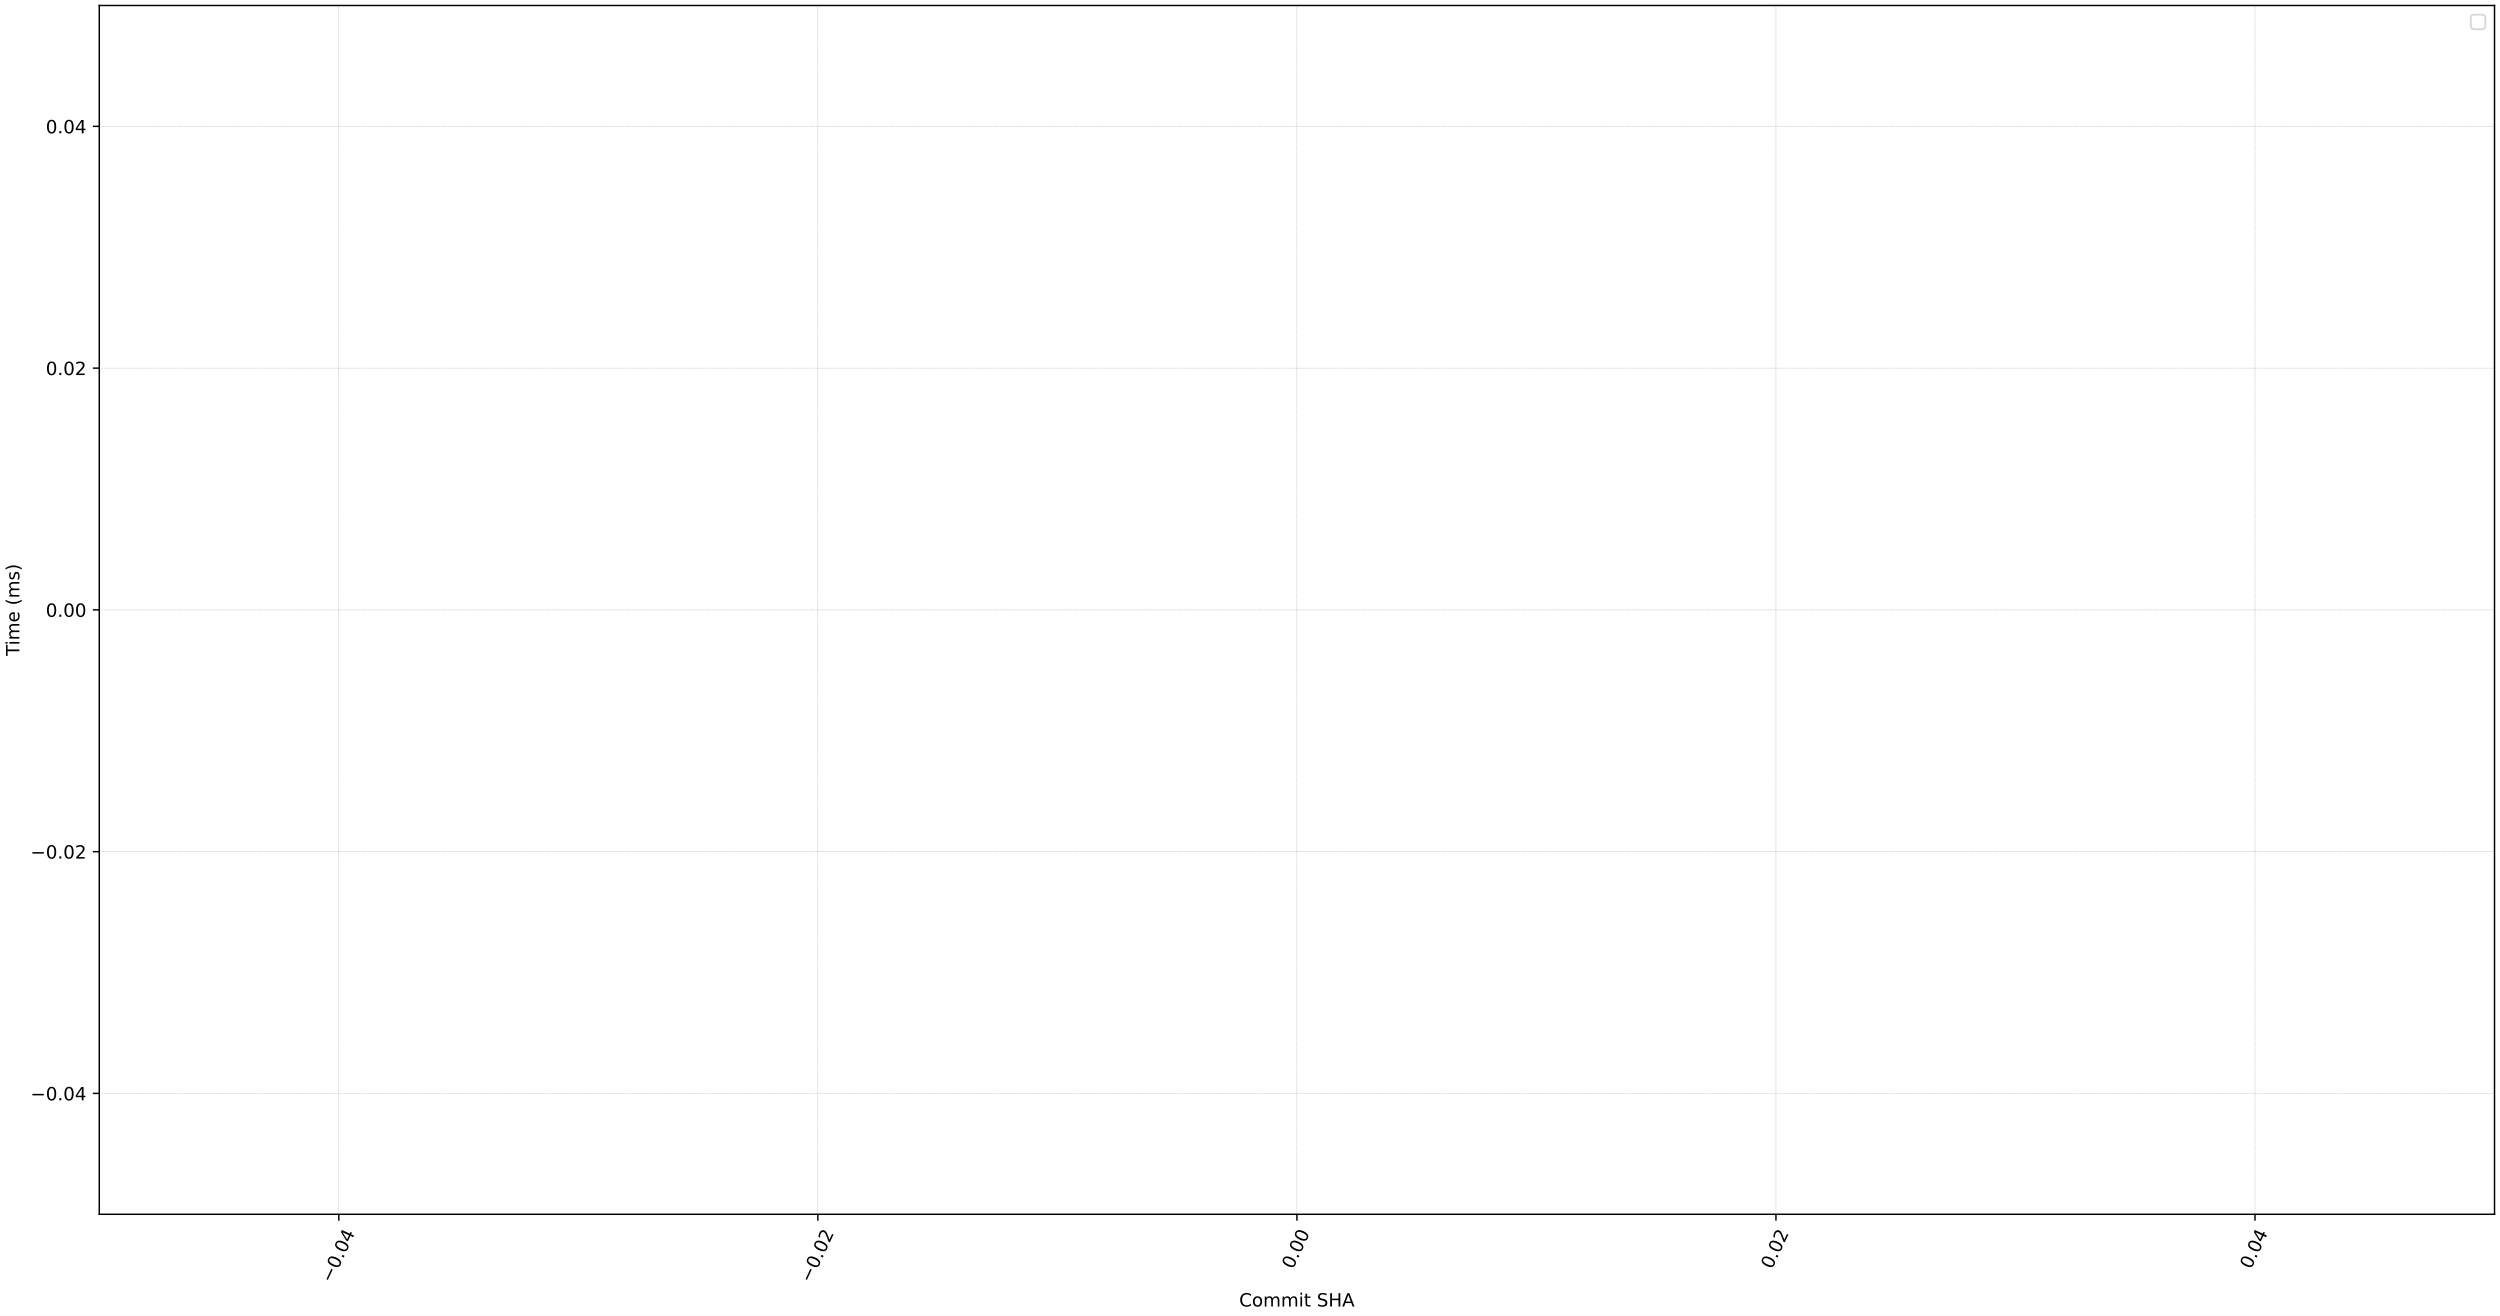
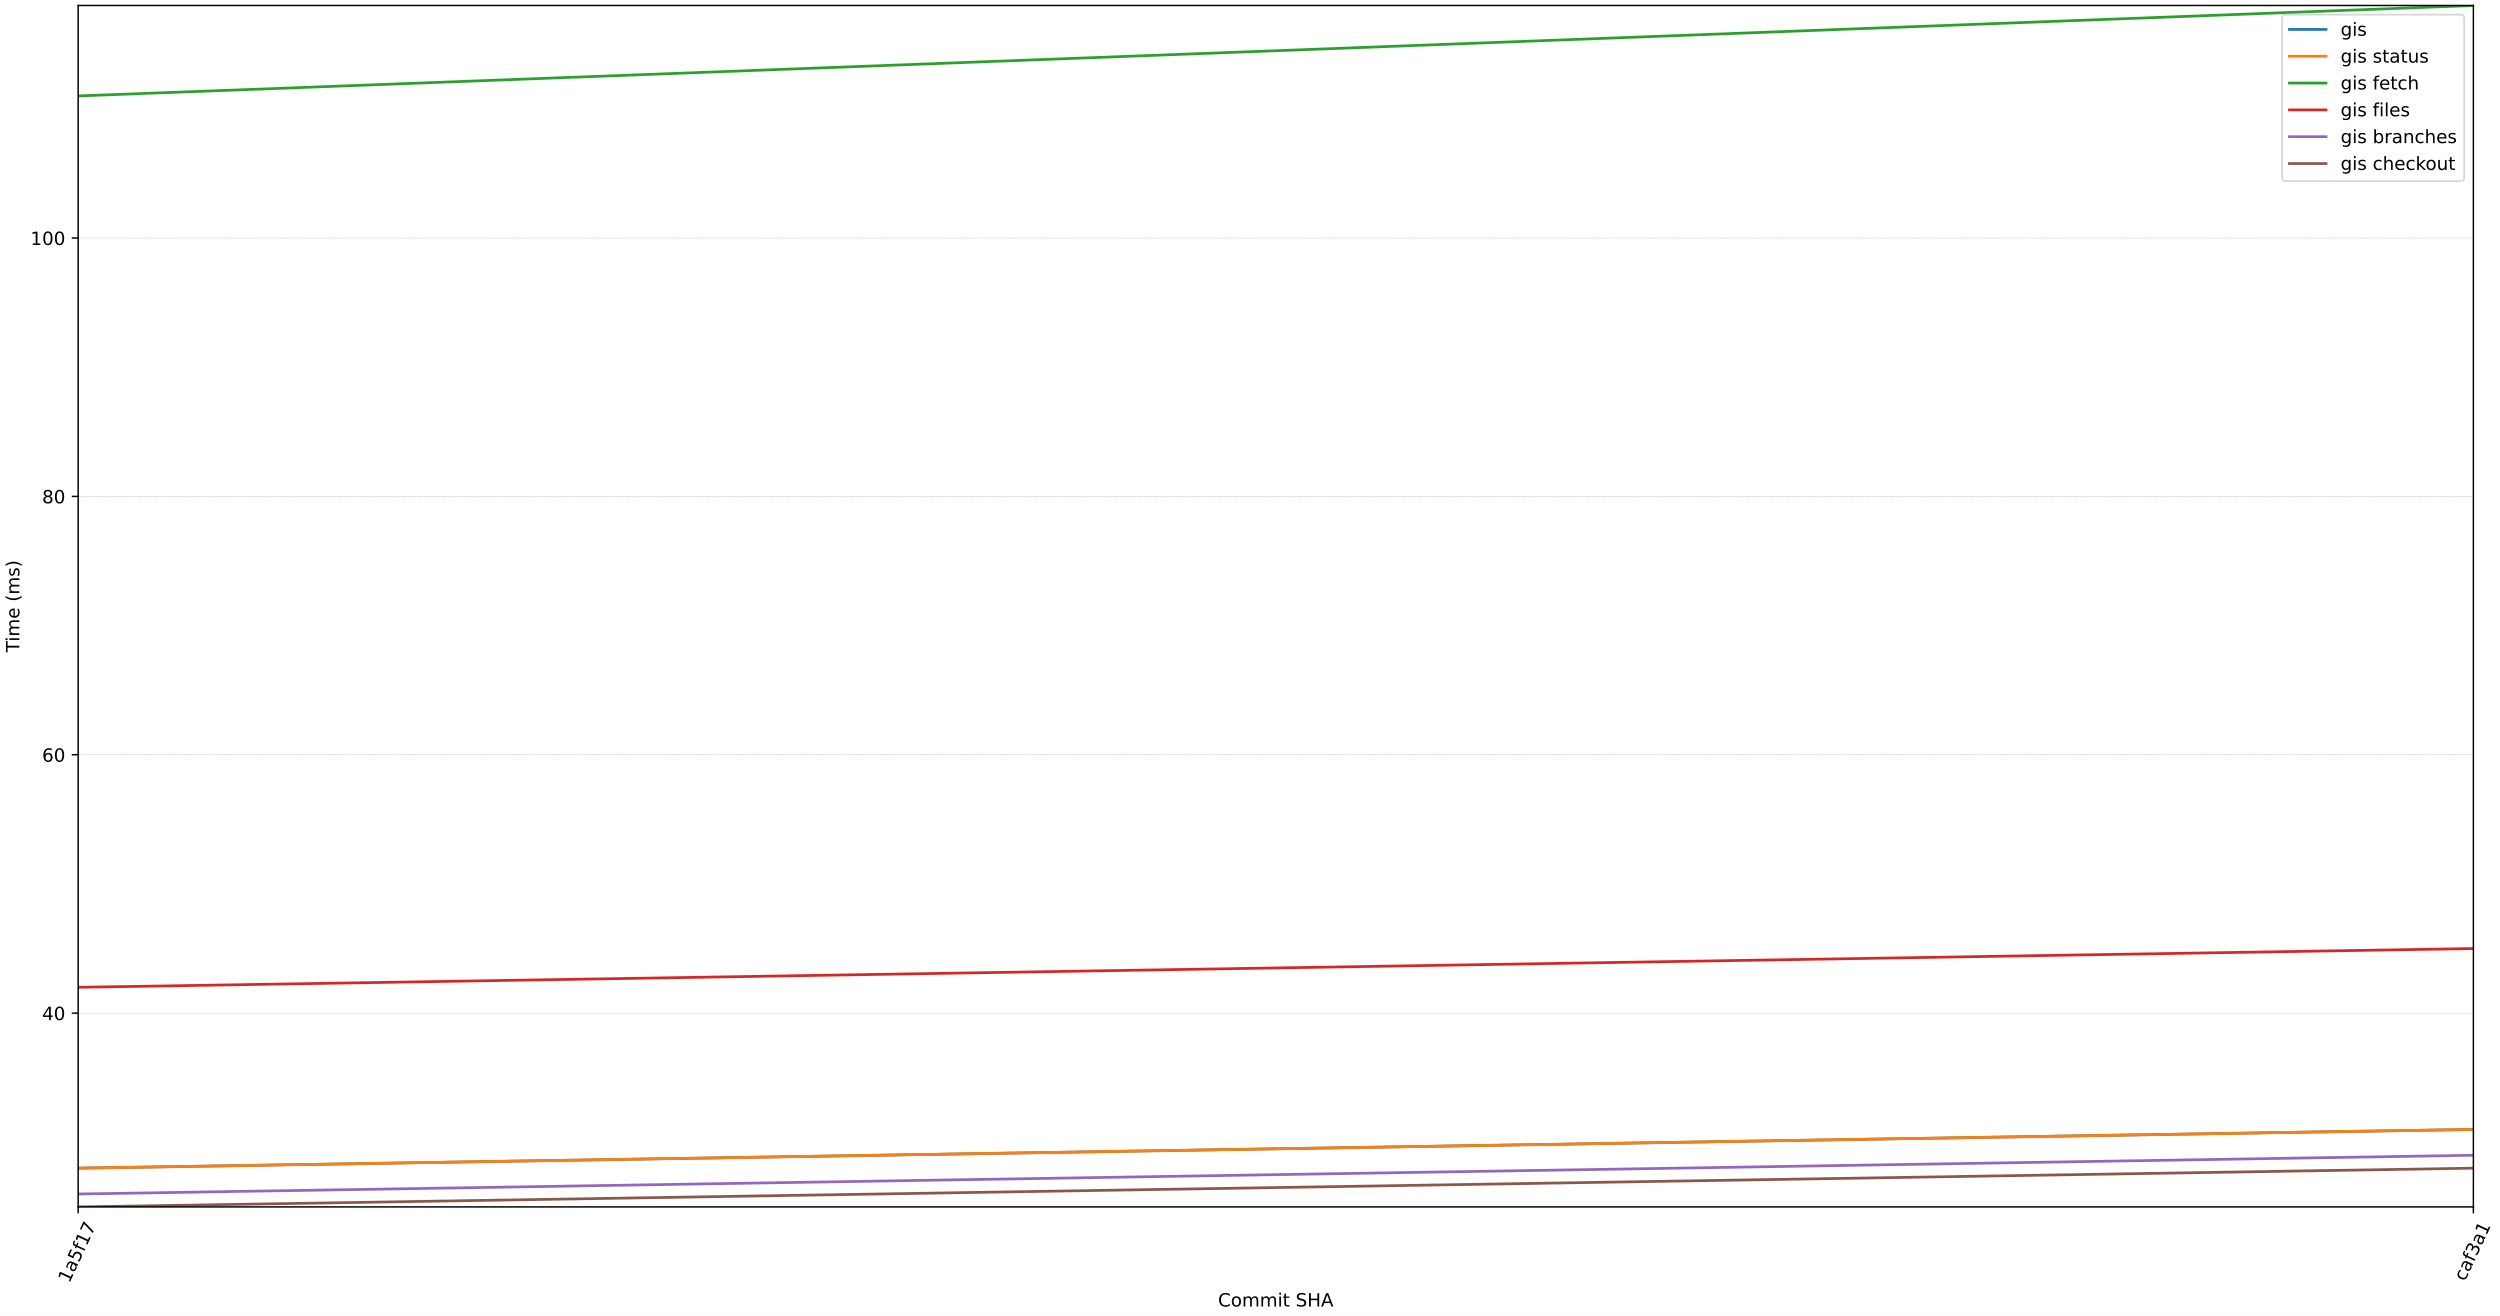
<svg xmlns="http://www.w3.org/2000/svg" xmlns:xlink="http://www.w3.org/1999/xlink" width="1368pt" height="720pt" viewBox="0 0 1368 720" version="1.1">
  <defs>
    <style type="text/css">*{stroke-linejoin: round; stroke-linecap: butt}</style>
  </defs>
  <g id="figure_1">
    <g id="patch_1">
      <path d="M 0 720  L 1368 720  L 1368 0  L 0 0  z " style="fill: #ffffff" />
    </g>
    <g id="axes_1">
      <g id="patch_2">
-         <path d="M 54.324 664.457  L 1365 664.457  L 1365 3  L 54.324 3  z " style="fill: #ffffff" />
+         <path d="M 42.766 660.421  L 1353.43 660.421  L 1353.43 3  L 42.766 3  z " style="fill: #ffffff" />
      </g>
      <g id="matplotlib.axis_1">
        <g id="xtick_1">
          <g id="line2d_1">
-             <path d="M 185.391 664.457  L 185.391 3  " clip-path="url(#p643d958af9)" style="fill: none; stroke-dasharray: 0.925,0.4; stroke-dashoffset: 0; stroke: #b0b0b0; stroke-width: 0.25" />
+             <path d="M 42.766 660.421  L 42.766 3  " clip-path="url(#pce3c830488)" style="fill: none; stroke-dasharray: 0.925,0.4; stroke-dashoffset: 0; stroke: #b0b0b0; stroke-width: 0.25" />
          </g>
          <g id="line2d_2">
            <defs>
-               <path id="mae11d441b4" d="M 0 0  L 0 3.5  " style="stroke: #000000; stroke-width: 0.8" />
-             </defs>
-             <g>
-               <use xlink:href="#mae11d441b4" x="185.391" y="664.457" style="stroke: #000000; stroke-width: 0.8" />
+               <path id="m924cf83c30" d="M 0 0  L 0 3.5  " style="stroke: #000000; stroke-width: 0.8" />
+             </defs>
+             <g>
+               <use xlink:href="#m924cf83c30" x="42.766" y="660.421" style="stroke: #000000; stroke-width: 0.8" />
            </g>
          </g>
          <g id="text_1">
-             <g transform="translate(181.4165 702.4427) rotate(-65) scale(0.1 -0.1)">
-               <defs>
-                 <path id="DejaVuSans-2212" d="M 678 2272  L 4684 2272  L 4684 1741  L 678 1741  L 678 2272  z " transform="scale(0.015625)" />
-                 <path id="DejaVuSans-30" d="M 2034 4250  Q 1547 4250 1301 3770  Q 1056 3291 1056 2328  Q 1056 1369 1301 889  Q 1547 409 2034 409  Q 2525 409 2770 889  Q 3016 1369 3016 2328  Q 3016 3291 2770 3770  Q 2525 4250 2034 4250  z M 2034 4750  Q 2819 4750 3233 4129  Q 3647 3509 3647 2328  Q 3647 1150 3233 529  Q 2819 -91 2034 -91  Q 1250 -91 836 529  Q 422 1150 422 2328  Q 422 3509 836 4129  Q 1250 4750 2034 4750  z " transform="scale(0.015625)" />
-                 <path id="DejaVuSans-2e" d="M 684 794  L 1344 794  L 1344 0  L 684 0  L 684 794  z " transform="scale(0.015625)" />
-                 <path id="DejaVuSans-34" d="M 2419 4116  L 825 1625  L 2419 1625  L 2419 4116  z M 2253 4666  L 3047 4666  L 3047 1625  L 3713 1625  L 3713 1100  L 3047 1100  L 3047 0  L 2419 0  L 2419 1100  L 313 1100  L 313 1709  L 2253 4666  z " transform="scale(0.015625)" />
-               </defs>
-               <use xlink:href="#DejaVuSans-2212" />
-               <use xlink:href="#DejaVuSans-30" x="83.789" />
-               <use xlink:href="#DejaVuSans-2e" x="147.412" />
-               <use xlink:href="#DejaVuSans-30" x="179.199" />
-               <use xlink:href="#DejaVuSans-34" x="242.822" />
+             <g transform="translate(37.85009 702.4427) rotate(-65) scale(0.1 -0.1)">
+               <defs>
+                 <path id="DejaVuSans-31" d="M 794 531  L 1825 531  L 1825 4091  L 703 3866  L 703 4441  L 1819 4666  L 2450 4666  L 2450 531  L 3481 531  L 3481 0  L 794 0  L 794 531  z " transform="scale(0.015625)" />
+                 <path id="DejaVuSans-61" d="M 2194 1759  Q 1497 1759 1228 1600  Q 959 1441 959 1056  Q 959 750 1161 570  Q 1363 391 1709 391  Q 2188 391 2477 730  Q 2766 1069 2766 1631  L 2766 1759  L 2194 1759  z M 3341 1997  L 3341 0  L 2766 0  L 2766 531  Q 2569 213 2275 61  Q 1981 -91 1556 -91  Q 1019 -91 701 211  Q 384 513 384 1019  Q 384 1609 779 1909  Q 1175 2209 1959 2209  L 2766 2209  L 2766 2266  Q 2766 2663 2505 2880  Q 2244 3097 1772 3097  Q 1472 3097 1187 3025  Q 903 2953 641 2809  L 641 3341  Q 956 3463 1253 3523  Q 1550 3584 1831 3584  Q 2591 3584 2966 3190  Q 3341 2797 3341 1997  z " transform="scale(0.015625)" />
+                 <path id="DejaVuSans-35" d="M 691 4666  L 3169 4666  L 3169 4134  L 1269 4134  L 1269 2991  Q 1406 3038 1543 3061  Q 1681 3084 1819 3084  Q 2600 3084 3056 2656  Q 3513 2228 3513 1497  Q 3513 744 3044 326  Q 2575 -91 1722 -91  Q 1428 -91 1123 -41  Q 819 9 494 109  L 494 744  Q 775 591 1075 516  Q 1375 441 1709 441  Q 2250 441 2565 725  Q 2881 1009 2881 1497  Q 2881 1984 2565 2268  Q 2250 2553 1709 2553  Q 1456 2553 1204 2497  Q 953 2441 691 2322  L 691 4666  z " transform="scale(0.015625)" />
+                 <path id="DejaVuSans-66" d="M 2375 4863  L 2375 4384  L 1825 4384  Q 1516 4384 1395 4259  Q 1275 4134 1275 3809  L 1275 3500  L 2222 3500  L 2222 3053  L 1275 3053  L 1275 0  L 697 0  L 697 3053  L 147 3053  L 147 3500  L 697 3500  L 697 3744  Q 697 4328 969 4595  Q 1241 4863 1831 4863  L 2375 4863  z " transform="scale(0.015625)" />
+                 <path id="DejaVuSans-37" d="M 525 4666  L 3525 4666  L 3525 4397  L 1831 0  L 1172 0  L 2766 4134  L 525 4134  L 525 4666  z " transform="scale(0.015625)" />
+               </defs>
+               <use xlink:href="#DejaVuSans-31" />
+               <use xlink:href="#DejaVuSans-61" x="63.623" />
+               <use xlink:href="#DejaVuSans-35" x="124.902" />
+               <use xlink:href="#DejaVuSans-66" x="188.525" />
+               <use xlink:href="#DejaVuSans-31" x="223.73" />
+               <use xlink:href="#DejaVuSans-37" x="287.354" />
            </g>
          </g>
        </g>
        <g id="xtick_2">
          <g id="line2d_3">
-             <path d="M 447.527 664.457  L 447.527 3  " clip-path="url(#p643d958af9)" style="fill: none; stroke-dasharray: 0.925,0.4; stroke-dashoffset: 0; stroke: #b0b0b0; stroke-width: 0.25" />
+             <path d="M 1353.43 660.421  L 1353.43 3  " clip-path="url(#pce3c830488)" style="fill: none; stroke-dasharray: 0.925,0.4; stroke-dashoffset: 0; stroke: #b0b0b0; stroke-width: 0.25" />
          </g>
          <g id="line2d_4">
            <g>
-               <use xlink:href="#mae11d441b4" x="447.527" y="664.457" style="stroke: #000000; stroke-width: 0.8" />
+               <use xlink:href="#m924cf83c30" x="1353.43" y="660.421" style="stroke: #000000; stroke-width: 0.8" />
            </g>
          </g>
          <g id="text_2">
-             <g transform="translate(443.5517 702.4427) rotate(-65) scale(0.1 -0.1)">
-               <defs>
-                 <path id="DejaVuSans-32" d="M 1228 531  L 3431 531  L 3431 0  L 469 0  L 469 531  Q 828 903 1448 1529  Q 2069 2156 2228 2338  Q 2531 2678 2651 2914  Q 2772 3150 2772 3378  Q 2772 3750 2511 3984  Q 2250 4219 1831 4219  Q 1534 4219 1204 4116  Q 875 4013 500 3803  L 500 4441  Q 881 4594 1212 4672  Q 1544 4750 1819 4750  Q 2544 4750 2975 4387  Q 3406 4025 3406 3419  Q 3406 3131 3298 2873  Q 3191 2616 2906 2266  Q 2828 2175 2409 1742  Q 1991 1309 1228 531  z " transform="scale(0.015625)" />
-               </defs>
-               <use xlink:href="#DejaVuSans-2212" />
-               <use xlink:href="#DejaVuSans-30" x="83.789" />
-               <use xlink:href="#DejaVuSans-2e" x="147.412" />
-               <use xlink:href="#DejaVuSans-30" x="179.199" />
-               <use xlink:href="#DejaVuSans-32" x="242.822" />
-             </g>
-           </g>
-         </g>
-         <g id="xtick_3">
-           <g id="line2d_5">
-             <path d="M 709.662 664.457  L 709.662 3  " clip-path="url(#p643d958af9)" style="fill: none; stroke-dasharray: 0.925,0.4; stroke-dashoffset: 0; stroke: #b0b0b0; stroke-width: 0.25" />
-           </g>
-           <g id="line2d_6">
-             <g>
-               <use xlink:href="#mae11d441b4" x="709.662" y="664.457" style="stroke: #000000; stroke-width: 0.8" />
-             </g>
-           </g>
-           <g id="text_3">
-             <g transform="translate(707.4576 694.8481) rotate(-65) scale(0.1 -0.1)">
-               <use xlink:href="#DejaVuSans-30" />
-               <use xlink:href="#DejaVuSans-2e" x="63.623" />
-               <use xlink:href="#DejaVuSans-30" x="95.41" />
-               <use xlink:href="#DejaVuSans-30" x="159.033" />
-             </g>
-           </g>
-         </g>
-         <g id="xtick_4">
-           <g id="line2d_7">
-             <path d="M 971.797 664.457  L 971.797 3  " clip-path="url(#p643d958af9)" style="fill: none; stroke-dasharray: 0.925,0.4; stroke-dashoffset: 0; stroke: #b0b0b0; stroke-width: 0.25" />
-           </g>
-           <g id="line2d_8">
-             <g>
-               <use xlink:href="#mae11d441b4" x="971.797" y="664.457" style="stroke: #000000; stroke-width: 0.8" />
-             </g>
-           </g>
-           <g id="text_4">
-             <g transform="translate(969.5928 694.8481) rotate(-65) scale(0.1 -0.1)">
-               <use xlink:href="#DejaVuSans-30" />
-               <use xlink:href="#DejaVuSans-2e" x="63.623" />
-               <use xlink:href="#DejaVuSans-30" x="95.41" />
-               <use xlink:href="#DejaVuSans-32" x="159.033" />
-             </g>
-           </g>
-         </g>
-         <g id="xtick_5">
-           <g id="line2d_9">
-             <path d="M 1233.932 664.457  L 1233.932 3  " clip-path="url(#p643d958af9)" style="fill: none; stroke-dasharray: 0.925,0.4; stroke-dashoffset: 0; stroke: #b0b0b0; stroke-width: 0.25" />
-           </g>
-           <g id="line2d_10">
-             <g>
-               <use xlink:href="#mae11d441b4" x="1233.932" y="664.457" style="stroke: #000000; stroke-width: 0.8" />
-             </g>
-           </g>
-           <g id="text_5">
-             <g transform="translate(1231.728 694.8481) rotate(-65) scale(0.1 -0.1)">
-               <use xlink:href="#DejaVuSans-30" />
-               <use xlink:href="#DejaVuSans-2e" x="63.623" />
-               <use xlink:href="#DejaVuSans-30" x="95.41" />
-               <use xlink:href="#DejaVuSans-34" x="159.033" />
-             </g>
-           </g>
-         </g>
-         <g id="text_6">
-           <g transform="translate(678.0773 714.9201) scale(0.1 -0.1)">
+             <g transform="translate(1348.746 701.4472) rotate(-65) scale(0.1 -0.1)">
+               <defs>
+                 <path id="DejaVuSans-63" d="M 3122 3366  L 3122 2828  Q 2878 2963 2633 3030  Q 2388 3097 2138 3097  Q 1578 3097 1268 2742  Q 959 2388 959 1747  Q 959 1106 1268 751  Q 1578 397 2138 397  Q 2388 397 2633 464  Q 2878 531 3122 666  L 3122 134  Q 2881 22 2623 -34  Q 2366 -91 2075 -91  Q 1284 -91 818 406  Q 353 903 353 1747  Q 353 2603 823 3093  Q 1294 3584 2113 3584  Q 2378 3584 2631 3529  Q 2884 3475 3122 3366  z " transform="scale(0.015625)" />
+                 <path id="DejaVuSans-33" d="M 2597 2516  Q 3050 2419 3304 2112  Q 3559 1806 3559 1356  Q 3559 666 3084 287  Q 2609 -91 1734 -91  Q 1441 -91 1130 -33  Q 819 25 488 141  L 488 750  Q 750 597 1062 519  Q 1375 441 1716 441  Q 2309 441 2620 675  Q 2931 909 2931 1356  Q 2931 1769 2642 2001  Q 2353 2234 1838 2234  L 1294 2234  L 1294 2753  L 1863 2753  Q 2328 2753 2575 2939  Q 2822 3125 2822 3475  Q 2822 3834 2567 4026  Q 2313 4219 1838 4219  Q 1578 4219 1281 4162  Q 984 4106 628 3988  L 628 4550  Q 988 4650 1302 4700  Q 1616 4750 1894 4750  Q 2613 4750 3031 4423  Q 3450 4097 3450 3541  Q 3450 3153 3228 2886  Q 3006 2619 2597 2516  z " transform="scale(0.015625)" />
+               </defs>
+               <use xlink:href="#DejaVuSans-63" />
+               <use xlink:href="#DejaVuSans-61" x="54.98" />
+               <use xlink:href="#DejaVuSans-66" x="116.26" />
+               <use xlink:href="#DejaVuSans-33" x="151.465" />
+               <use xlink:href="#DejaVuSans-61" x="215.088" />
+               <use xlink:href="#DejaVuSans-31" x="276.367" />
+             </g>
+           </g>
+         </g>
+         <g id="text_3">
+           <g transform="translate(666.5133 714.9201) scale(0.1 -0.1)">
            <defs>
              <path id="DejaVuSans-43" d="M 4122 4306  L 4122 3641  Q 3803 3938 3442 4084  Q 3081 4231 2675 4231  Q 1875 4231 1450 3742  Q 1025 3253 1025 2328  Q 1025 1406 1450 917  Q 1875 428 2675 428  Q 3081 428 3442 575  Q 3803 722 4122 1019  L 4122 359  Q 3791 134 3420 21  Q 3050 -91 2638 -91  Q 1578 -91 968 557  Q 359 1206 359 2328  Q 359 3453 968 4101  Q 1578 4750 2638 4750  Q 3056 4750 3426 4639  Q 3797 4528 4122 4306  z " transform="scale(0.015625)" />
              <path id="DejaVuSans-6f" d="M 1959 3097  Q 1497 3097 1228 2736  Q 959 2375 959 1747  Q 959 1119 1226 758  Q 1494 397 1959 397  Q 2419 397 2687 759  Q 2956 1122 2956 1747  Q 2956 2369 2687 2733  Q 2419 3097 1959 3097  z M 1959 3584  Q 2709 3584 3137 3096  Q 3566 2609 3566 1747  Q 3566 888 3137 398  Q 2709 -91 1959 -91  Q 1206 -91 779 398  Q 353 888 353 1747  Q 353 2609 779 3096  Q 1206 3584 1959 3584  z " transform="scale(0.015625)" />
              <path id="DejaVuSans-6d" d="M 3328 2828  Q 3544 3216 3844 3400  Q 4144 3584 4550 3584  Q 5097 3584 5394 3201  Q 5691 2819 5691 2113  L 5691 0  L 5113 0  L 5113 2094  Q 5113 2597 4934 2840  Q 4756 3084 4391 3084  Q 3944 3084 3684 2787  Q 3425 2491 3425 1978  L 3425 0  L 2847 0  L 2847 2094  Q 2847 2600 2669 2842  Q 2491 3084 2119 3084  Q 1678 3084 1418 2786  Q 1159 2488 1159 1978  L 1159 0  L 581 0  L 581 3500  L 1159 3500  L 1159 2956  Q 1356 3278 1631 3431  Q 1906 3584 2284 3584  Q 2666 3584 2933 3390  Q 3200 3197 3328 2828  z " transform="scale(0.015625)" />
              <path id="DejaVuSans-69" d="M 603 3500  L 1178 3500  L 1178 0  L 603 0  L 603 3500  z M 603 4863  L 1178 4863  L 1178 4134  L 603 4134  L 603 4863  z " transform="scale(0.015625)" />
              <path id="DejaVuSans-74" d="M 1172 4494  L 1172 3500  L 2356 3500  L 2356 3053  L 1172 3053  L 1172 1153  Q 1172 725 1289 603  Q 1406 481 1766 481  L 2356 481  L 2356 0  L 1766 0  Q 1100 0 847 248  Q 594 497 594 1153  L 594 3053  L 172 3053  L 172 3500  L 594 3500  L 594 4494  L 1172 4494  z " transform="scale(0.015625)" />
              <path id="DejaVuSans-20" transform="scale(0.015625)" />
              <path id="DejaVuSans-53" d="M 3425 4513  L 3425 3897  Q 3066 4069 2747 4153  Q 2428 4238 2131 4238  Q 1616 4238 1336 4038  Q 1056 3838 1056 3469  Q 1056 3159 1242 3001  Q 1428 2844 1947 2747  L 2328 2669  Q 3034 2534 3370 2195  Q 3706 1856 3706 1288  Q 3706 609 3251 259  Q 2797 -91 1919 -91  Q 1588 -91 1214 -16  Q 841 59 441 206  L 441 856  Q 825 641 1194 531  Q 1563 422 1919 422  Q 2459 422 2753 634  Q 3047 847 3047 1241  Q 3047 1584 2836 1778  Q 2625 1972 2144 2069  L 1759 2144  Q 1053 2284 737 2584  Q 422 2884 422 3419  Q 422 4038 858 4394  Q 1294 4750 2059 4750  Q 2388 4750 2728 4690  Q 3069 4631 3425 4513  z " transform="scale(0.015625)" />
              <path id="DejaVuSans-48" d="M 628 4666  L 1259 4666  L 1259 2753  L 3553 2753  L 3553 4666  L 4184 4666  L 4184 0  L 3553 0  L 3553 2222  L 1259 2222  L 1259 0  L 628 0  L 628 4666  z " transform="scale(0.015625)" />
              <path id="DejaVuSans-41" d="M 2188 4044  L 1331 1722  L 3047 1722  L 2188 4044  z M 1831 4666  L 2547 4666  L 4325 0  L 3669 0  L 3244 1197  L 1141 1197  L 716 0  L 50 0  L 1831 4666  z " transform="scale(0.015625)" />
            </defs>
            <use xlink:href="#DejaVuSans-43" />
            <use xlink:href="#DejaVuSans-6f" x="69.824" />
            <use xlink:href="#DejaVuSans-6d" x="131.006" />
            <use xlink:href="#DejaVuSans-6d" x="228.418" />
            <use xlink:href="#DejaVuSans-69" x="325.83" />
            <use xlink:href="#DejaVuSans-74" x="353.613" />
            <use xlink:href="#DejaVuSans-20" x="392.822" />
            <use xlink:href="#DejaVuSans-53" x="424.609" />
            <use xlink:href="#DejaVuSans-48" x="488.086" />
            <use xlink:href="#DejaVuSans-41" x="563.281" />
          </g>
        </g>
      </g>
      <g id="matplotlib.axis_2">
        <g id="ytick_1">
+           <g id="line2d_5">
+             <path d="M 42.766 554.386  L 1353.43 554.386  " clip-path="url(#pce3c830488)" style="fill: none; stroke-dasharray: 0.925,0.4; stroke-dashoffset: 0; stroke: #b0b0b0; stroke-width: 0.25" />
+           </g>
+           <g id="line2d_6">
+             <defs>
+               <path id="ma3377bc308" d="M 0 0  L -3.5 0  " style="stroke: #000000; stroke-width: 0.8" />
+             </defs>
+             <g>
+               <use xlink:href="#ma3377bc308" x="42.766" y="554.386" style="stroke: #000000; stroke-width: 0.8" />
+             </g>
+           </g>
+           <g id="text_4">
+             <g transform="translate(23.04087 558.185) scale(0.1 -0.1)">
+               <defs>
+                 <path id="DejaVuSans-34" d="M 2419 4116  L 825 1625  L 2419 1625  L 2419 4116  z M 2253 4666  L 3047 4666  L 3047 1625  L 3713 1625  L 3713 1100  L 3047 1100  L 3047 0  L 2419 0  L 2419 1100  L 313 1100  L 313 1709  L 2253 4666  z " transform="scale(0.015625)" />
+                 <path id="DejaVuSans-30" d="M 2034 4250  Q 1547 4250 1301 3770  Q 1056 3291 1056 2328  Q 1056 1369 1301 889  Q 1547 409 2034 409  Q 2525 409 2770 889  Q 3016 1369 3016 2328  Q 3016 3291 2770 3770  Q 2525 4250 2034 4250  z M 2034 4750  Q 2819 4750 3233 4129  Q 3647 3509 3647 2328  Q 3647 1150 3233 529  Q 2819 -91 2034 -91  Q 1250 -91 836 529  Q 422 1150 422 2328  Q 422 3509 836 4129  Q 1250 4750 2034 4750  z " transform="scale(0.015625)" />
+               </defs>
+               <use xlink:href="#DejaVuSans-34" />
+               <use xlink:href="#DejaVuSans-30" x="63.623" />
+             </g>
+           </g>
+         </g>
+         <g id="ytick_2">
+           <g id="line2d_7">
+             <path d="M 42.766 413.005  L 1353.43 413.005  " clip-path="url(#pce3c830488)" style="fill: none; stroke-dasharray: 0.925,0.4; stroke-dashoffset: 0; stroke: #b0b0b0; stroke-width: 0.25" />
+           </g>
+           <g id="line2d_8">
+             <g>
+               <use xlink:href="#ma3377bc308" x="42.766" y="413.005" style="stroke: #000000; stroke-width: 0.8" />
+             </g>
+           </g>
+           <g id="text_5">
+             <g transform="translate(23.04087 416.8041) scale(0.1 -0.1)">
+               <defs>
+                 <path id="DejaVuSans-36" d="M 2113 2584  Q 1688 2584 1439 2293  Q 1191 2003 1191 1497  Q 1191 994 1439 701  Q 1688 409 2113 409  Q 2538 409 2786 701  Q 3034 994 3034 1497  Q 3034 2003 2786 2293  Q 2538 2584 2113 2584  z M 3366 4563  L 3366 3988  Q 3128 4100 2886 4159  Q 2644 4219 2406 4219  Q 1781 4219 1451 3797  Q 1122 3375 1075 2522  Q 1259 2794 1537 2939  Q 1816 3084 2150 3084  Q 2853 3084 3261 2657  Q 3669 2231 3669 1497  Q 3669 778 3244 343  Q 2819 -91 2113 -91  Q 1303 -91 875 529  Q 447 1150 447 2328  Q 447 3434 972 4092  Q 1497 4750 2381 4750  Q 2619 4750 2861 4703  Q 3103 4656 3366 4563  z " transform="scale(0.015625)" />
+               </defs>
+               <use xlink:href="#DejaVuSans-36" />
+               <use xlink:href="#DejaVuSans-30" x="63.623" />
+             </g>
+           </g>
+         </g>
+         <g id="ytick_3">
+           <g id="line2d_9">
+             <path d="M 42.766 271.624  L 1353.43 271.624  " clip-path="url(#pce3c830488)" style="fill: none; stroke-dasharray: 0.925,0.4; stroke-dashoffset: 0; stroke: #b0b0b0; stroke-width: 0.25" />
+           </g>
+           <g id="line2d_10">
+             <g>
+               <use xlink:href="#ma3377bc308" x="42.766" y="271.624" style="stroke: #000000; stroke-width: 0.8" />
+             </g>
+           </g>
+           <g id="text_6">
+             <g transform="translate(23.04087 275.4232) scale(0.1 -0.1)">
+               <defs>
+                 <path id="DejaVuSans-38" d="M 2034 2216  Q 1584 2216 1326 1975  Q 1069 1734 1069 1313  Q 1069 891 1326 650  Q 1584 409 2034 409  Q 2484 409 2743 651  Q 3003 894 3003 1313  Q 3003 1734 2745 1975  Q 2488 2216 2034 2216  z M 1403 2484  Q 997 2584 770 2862  Q 544 3141 544 3541  Q 544 4100 942 4425  Q 1341 4750 2034 4750  Q 2731 4750 3128 4425  Q 3525 4100 3525 3541  Q 3525 3141 3298 2862  Q 3072 2584 2669 2484  Q 3125 2378 3379 2068  Q 3634 1759 3634 1313  Q 3634 634 3220 271  Q 2806 -91 2034 -91  Q 1263 -91 848 271  Q 434 634 434 1313  Q 434 1759 690 2068  Q 947 2378 1403 2484  z M 1172 3481  Q 1172 3119 1398 2916  Q 1625 2713 2034 2713  Q 2441 2713 2670 2916  Q 2900 3119 2900 3481  Q 2900 3844 2670 4047  Q 2441 4250 2034 4250  Q 1625 4250 1398 4047  Q 1172 3844 1172 3481  z " transform="scale(0.015625)" />
+               </defs>
+               <use xlink:href="#DejaVuSans-38" />
+               <use xlink:href="#DejaVuSans-30" x="63.623" />
+             </g>
+           </g>
+         </g>
+         <g id="ytick_4">
          <g id="line2d_11">
-             <path d="M 54.324 598.312  L 1365 598.312  " clip-path="url(#p643d958af9)" style="fill: none; stroke-dasharray: 0.925,0.4; stroke-dashoffset: 0; stroke: #b0b0b0; stroke-width: 0.25" />
+             <path d="M 42.766 130.243  L 1353.43 130.243  " clip-path="url(#pce3c830488)" style="fill: none; stroke-dasharray: 0.925,0.4; stroke-dashoffset: 0; stroke: #b0b0b0; stroke-width: 0.25" />
          </g>
          <g id="line2d_12">
-             <defs>
-               <path id="mb6323987b0" d="M 0 0  L -3.5 0  " style="stroke: #000000; stroke-width: 0.8" />
-             </defs>
-             <g>
-               <use xlink:href="#mb6323987b0" x="54.324" y="598.312" style="stroke: #000000; stroke-width: 0.8" />
+             <g>
+               <use xlink:href="#ma3377bc308" x="42.766" y="130.243" style="stroke: #000000; stroke-width: 0.8" />
            </g>
          </g>
          <g id="text_7">
-             <g transform="translate(16.67836 602.1109) scale(0.1 -0.1)">
-               <use xlink:href="#DejaVuSans-2212" />
-               <use xlink:href="#DejaVuSans-30" x="83.789" />
-               <use xlink:href="#DejaVuSans-2e" x="147.412" />
-               <use xlink:href="#DejaVuSans-30" x="179.199" />
-               <use xlink:href="#DejaVuSans-34" x="242.822" />
-             </g>
-           </g>
-         </g>
-         <g id="ytick_2">
-           <g id="line2d_13">
-             <path d="M 54.324 466.02  L 1365 466.02  " clip-path="url(#p643d958af9)" style="fill: none; stroke-dasharray: 0.925,0.4; stroke-dashoffset: 0; stroke: #b0b0b0; stroke-width: 0.25" />
-           </g>
-           <g id="line2d_14">
-             <g>
-               <use xlink:href="#mb6323987b0" x="54.324" y="466.02" style="stroke: #000000; stroke-width: 0.8" />
-             </g>
-           </g>
-           <g id="text_8">
-             <g transform="translate(16.67836 469.8195) scale(0.1 -0.1)">
-               <use xlink:href="#DejaVuSans-2212" />
-               <use xlink:href="#DejaVuSans-30" x="83.789" />
-               <use xlink:href="#DejaVuSans-2e" x="147.412" />
-               <use xlink:href="#DejaVuSans-30" x="179.199" />
-               <use xlink:href="#DejaVuSans-32" x="242.822" />
-             </g>
-           </g>
-         </g>
-         <g id="ytick_3">
-           <g id="line2d_15">
-             <path d="M 54.324 333.729  L 1365 333.729  " clip-path="url(#p643d958af9)" style="fill: none; stroke-dasharray: 0.925,0.4; stroke-dashoffset: 0; stroke: #b0b0b0; stroke-width: 0.25" />
-           </g>
-           <g id="line2d_16">
-             <g>
-               <use xlink:href="#mb6323987b0" x="54.324" y="333.729" style="stroke: #000000; stroke-width: 0.8" />
-             </g>
-           </g>
-           <g id="text_9">
-             <g transform="translate(25.05805 337.528) scale(0.1 -0.1)">
-               <use xlink:href="#DejaVuSans-30" />
-               <use xlink:href="#DejaVuSans-2e" x="63.623" />
-               <use xlink:href="#DejaVuSans-30" x="95.41" />
-               <use xlink:href="#DejaVuSans-30" x="159.033" />
-             </g>
-           </g>
-         </g>
-         <g id="ytick_4">
-           <g id="line2d_17">
-             <path d="M 54.324 201.437  L 1365 201.437  " clip-path="url(#p643d958af9)" style="fill: none; stroke-dasharray: 0.925,0.4; stroke-dashoffset: 0; stroke: #b0b0b0; stroke-width: 0.25" />
-           </g>
-           <g id="line2d_18">
-             <g>
-               <use xlink:href="#mb6323987b0" x="54.324" y="201.437" style="stroke: #000000; stroke-width: 0.8" />
-             </g>
-           </g>
-           <g id="text_10">
-             <g transform="translate(25.05805 205.2366) scale(0.1 -0.1)">
-               <use xlink:href="#DejaVuSans-30" />
-               <use xlink:href="#DejaVuSans-2e" x="63.623" />
-               <use xlink:href="#DejaVuSans-30" x="95.41" />
-               <use xlink:href="#DejaVuSans-32" x="159.033" />
-             </g>
-           </g>
-         </g>
-         <g id="ytick_5">
-           <g id="line2d_19">
-             <path d="M 54.324 69.146  L 1365 69.146  " clip-path="url(#p643d958af9)" style="fill: none; stroke-dasharray: 0.925,0.4; stroke-dashoffset: 0; stroke: #b0b0b0; stroke-width: 0.25" />
-           </g>
-           <g id="line2d_20">
-             <g>
-               <use xlink:href="#mb6323987b0" x="54.324" y="69.146" style="stroke: #000000; stroke-width: 0.8" />
-             </g>
-           </g>
-           <g id="text_11">
-             <g transform="translate(25.05805 72.94517) scale(0.1 -0.1)">
-               <use xlink:href="#DejaVuSans-30" />
-               <use xlink:href="#DejaVuSans-2e" x="63.623" />
-               <use xlink:href="#DejaVuSans-30" x="95.41" />
-               <use xlink:href="#DejaVuSans-34" x="159.033" />
-             </g>
-           </g>
-         </g>
-         <g id="text_12">
-           <g transform="translate(10.59868 358.928) rotate(-90) scale(0.1 -0.1)">
+             <g transform="translate(16.67836 134.0423) scale(0.1 -0.1)">
+               <use xlink:href="#DejaVuSans-31" />
+               <use xlink:href="#DejaVuSans-30" x="63.623" />
+               <use xlink:href="#DejaVuSans-30" x="127.246" />
+             </g>
+           </g>
+         </g>
+         <g id="text_8">
+           <g transform="translate(10.59868 356.9101) rotate(-90) scale(0.1 -0.1)">
            <defs>
              <path id="DejaVuSans-54" d="M -19 4666  L 3928 4666  L 3928 4134  L 2272 4134  L 2272 0  L 1638 0  L 1638 4134  L -19 4134  L -19 4666  z " transform="scale(0.015625)" />
              <path id="DejaVuSans-65" d="M 3597 1894  L 3597 1613  L 953 1613  Q 991 1019 1311 708  Q 1631 397 2203 397  Q 2534 397 2845 478  Q 3156 559 3463 722  L 3463 178  Q 3153 47 2828 -22  Q 2503 -91 2169 -91  Q 1331 -91 842 396  Q 353 884 353 1716  Q 353 2575 817 3079  Q 1281 3584 2069 3584  Q 2775 3584 3186 3129  Q 3597 2675 3597 1894  z M 3022 2063  Q 3016 2534 2758 2815  Q 2500 3097 2075 3097  Q 1594 3097 1305 2825  Q 1016 2553 972 2059  L 3022 2063  z " transform="scale(0.015625)" />
              <path id="DejaVuSans-28" d="M 1984 4856  Q 1566 4138 1362 3434  Q 1159 2731 1159 2009  Q 1159 1288 1364 580  Q 1569 -128 1984 -844  L 1484 -844  Q 1016 -109 783 600  Q 550 1309 550 2009  Q 550 2706 781 3412  Q 1013 4119 1484 4856  L 1984 4856  z " transform="scale(0.015625)" />
              <path id="DejaVuSans-73" d="M 2834 3397  L 2834 2853  Q 2591 2978 2328 3040  Q 2066 3103 1784 3103  Q 1356 3103 1142 2972  Q 928 2841 928 2578  Q 928 2378 1081 2264  Q 1234 2150 1697 2047  L 1894 2003  Q 2506 1872 2764 1633  Q 3022 1394 3022 966  Q 3022 478 2636 193  Q 2250 -91 1575 -91  Q 1294 -91 989 -36  Q 684 19 347 128  L 347 722  Q 666 556 975 473  Q 1284 391 1588 391  Q 1994 391 2212 530  Q 2431 669 2431 922  Q 2431 1156 2273 1281  Q 2116 1406 1581 1522  L 1381 1569  Q 847 1681 609 1914  Q 372 2147 372 2553  Q 372 3047 722 3315  Q 1072 3584 1716 3584  Q 2034 3584 2315 3537  Q 2597 3491 2834 3397  z " transform="scale(0.015625)" />
              <path id="DejaVuSans-29" d="M 513 4856  L 1013 4856  Q 1481 4119 1714 3412  Q 1947 2706 1947 2009  Q 1947 1309 1714 600  Q 1481 -109 1013 -844  L 513 -844  Q 928 -128 1133 580  Q 1338 1288 1338 2009  Q 1338 2731 1133 3434  Q 928 4138 513 4856  z " transform="scale(0.015625)" />
            </defs>
            <use xlink:href="#DejaVuSans-54" />
            <use xlink:href="#DejaVuSans-69" x="57.959" />
            <use xlink:href="#DejaVuSans-6d" x="85.742" />
            <use xlink:href="#DejaVuSans-65" x="183.154" />
            <use xlink:href="#DejaVuSans-20" x="244.678" />
            <use xlink:href="#DejaVuSans-28" x="276.465" />
            <use xlink:href="#DejaVuSans-6d" x="315.479" />
            <use xlink:href="#DejaVuSans-73" x="412.891" />
            <use xlink:href="#DejaVuSans-29" x="464.99" />
          </g>
        </g>
      </g>
+       <g id="line2d_13">
+         <path d="M 42.766 639.214  L 1353.43 618.007  " clip-path="url(#pce3c830488)" style="fill: none; stroke: #1f77b4; stroke-width: 1.5; stroke-linecap: square" />
+       </g>
+       <g id="line2d_14">
+         <path d="M 42.766 639.214  L 1353.43 618.007  " clip-path="url(#pce3c830488)" style="fill: none; stroke: #ff7f0e; stroke-width: 1.5; stroke-linecap: square" />
+       </g>
+       <g id="line2d_15">
+         <path d="M 42.766 52.484  L 1353.43 3  " clip-path="url(#pce3c830488)" style="fill: none; stroke: #2ca02c; stroke-width: 1.5; stroke-linecap: square" />
+       </g>
+       <g id="line2d_16">
+         <path d="M 42.766 540.248  L 1353.43 519.041  " clip-path="url(#pce3c830488)" style="fill: none; stroke: #d62728; stroke-width: 1.5; stroke-linecap: square" />
+       </g>
+       <g id="line2d_17">
+         <path d="M 42.766 653.352  L 1353.43 632.145  " clip-path="url(#pce3c830488)" style="fill: none; stroke: #9467bd; stroke-width: 1.5; stroke-linecap: square" />
+       </g>
+       <g id="line2d_18">
+         <path d="M 42.766 660.421  L 1353.43 639.214  " clip-path="url(#pce3c830488)" style="fill: none; stroke: #8c564b; stroke-width: 1.5; stroke-linecap: square" />
+       </g>
      <g id="patch_3">
-         <path d="M 54.324 664.457  L 54.324 3  " style="fill: none; stroke: #000000; stroke-width: 0.8; stroke-linejoin: miter; stroke-linecap: square" />
+         <path d="M 42.766 660.421  L 42.766 3  " style="fill: none; stroke: #000000; stroke-width: 0.8; stroke-linejoin: miter; stroke-linecap: square" />
      </g>
      <g id="patch_4">
-         <path d="M 1365 664.457  L 1365 3  " style="fill: none; stroke: #000000; stroke-width: 0.8; stroke-linejoin: miter; stroke-linecap: square" />
+         <path d="M 1353.43 660.421  L 1353.43 3  " style="fill: none; stroke: #000000; stroke-width: 0.8; stroke-linejoin: miter; stroke-linecap: square" />
      </g>
      <g id="patch_5">
-         <path d="M 54.324 664.457  L 1365 664.457  " style="fill: none; stroke: #000000; stroke-width: 0.8; stroke-linejoin: miter; stroke-linecap: square" />
+         <path d="M 42.766 660.421  L 1353.43 660.421  " style="fill: none; stroke: #000000; stroke-width: 0.8; stroke-linejoin: miter; stroke-linecap: square" />
      </g>
      <g id="patch_6">
-         <path d="M 54.324 3  L 1365 3  " style="fill: none; stroke: #000000; stroke-width: 0.8; stroke-linejoin: miter; stroke-linecap: square" />
+         <path d="M 42.766 3  L 1353.43 3  " style="fill: none; stroke: #000000; stroke-width: 0.8; stroke-linejoin: miter; stroke-linecap: square" />
      </g>
      <g id="legend_1">
        <g id="patch_7">
-           <path d="M 1354 16  L 1358 16  Q 1360 16 1360 14  L 1360 10  Q 1360 8 1358 8  L 1354 8  Q 1352 8 1352 10  L 1352 14  Q 1352 16 1354 16  z " style="fill: #ffffff; opacity: 0.8; stroke: #cccccc; stroke-linejoin: miter" />
+           <path d="M 1250.792 99.069  L 1346.43 99.069  Q 1348.43 99.069 1348.43 97.069  L 1348.43 10  Q 1348.43 8 1346.43 8  L 1250.792 8  Q 1248.792 8 1248.792 10  L 1248.792 97.069  Q 1248.792 99.069 1250.792 99.069  z " style="fill: #ffffff; opacity: 0.8; stroke: #cccccc; stroke-linejoin: miter" />
+         </g>
+         <g id="line2d_19">
+           <path d="M 1252.792 16.099  L 1262.792 16.099  L 1272.792 16.099  " style="fill: none; stroke: #1f77b4; stroke-width: 1.5; stroke-linecap: square" />
+         </g>
+         <g id="text_9">
+           <g transform="translate(1280.792 19.59868) scale(0.1 -0.1)">
+             <defs>
+               <path id="DejaVuSans-67" d="M 2906 1791  Q 2906 2416 2648 2759  Q 2391 3103 1925 3103  Q 1463 3103 1205 2759  Q 947 2416 947 1791  Q 947 1169 1205 825  Q 1463 481 1925 481  Q 2391 481 2648 825  Q 2906 1169 2906 1791  z M 3481 434  Q 3481 -459 3084 -895  Q 2688 -1331 1869 -1331  Q 1566 -1331 1297 -1286  Q 1028 -1241 775 -1147  L 775 -588  Q 1028 -725 1275 -790  Q 1522 -856 1778 -856  Q 2344 -856 2625 -561  Q 2906 -266 2906 331  L 2906 616  Q 2728 306 2450 153  Q 2172 0 1784 0  Q 1141 0 747 490  Q 353 981 353 1791  Q 353 2603 747 3093  Q 1141 3584 1784 3584  Q 2172 3584 2450 3431  Q 2728 3278 2906 2969  L 2906 3500  L 3481 3500  L 3481 434  z " transform="scale(0.015625)" />
+             </defs>
+             <use xlink:href="#DejaVuSans-67" />
+             <use xlink:href="#DejaVuSans-69" x="63.477" />
+             <use xlink:href="#DejaVuSans-73" x="91.26" />
+           </g>
+         </g>
+         <g id="line2d_20">
+           <path d="M 1252.792 30.777  L 1262.792 30.777  L 1272.792 30.777  " style="fill: none; stroke: #ff7f0e; stroke-width: 1.5; stroke-linecap: square" />
+         </g>
+         <g id="text_10">
+           <g transform="translate(1280.792 34.2768) scale(0.1 -0.1)">
+             <defs>
+               <path id="DejaVuSans-75" d="M 544 1381  L 544 3500  L 1119 3500  L 1119 1403  Q 1119 906 1312 657  Q 1506 409 1894 409  Q 2359 409 2629 706  Q 2900 1003 2900 1516  L 2900 3500  L 3475 3500  L 3475 0  L 2900 0  L 2900 538  Q 2691 219 2414 64  Q 2138 -91 1772 -91  Q 1169 -91 856 284  Q 544 659 544 1381  z M 1991 3584  L 1991 3584  z " transform="scale(0.015625)" />
+             </defs>
+             <use xlink:href="#DejaVuSans-67" />
+             <use xlink:href="#DejaVuSans-69" x="63.477" />
+             <use xlink:href="#DejaVuSans-73" x="91.26" />
+             <use xlink:href="#DejaVuSans-20" x="143.359" />
+             <use xlink:href="#DejaVuSans-73" x="175.146" />
+             <use xlink:href="#DejaVuSans-74" x="227.246" />
+             <use xlink:href="#DejaVuSans-61" x="266.455" />
+             <use xlink:href="#DejaVuSans-74" x="327.734" />
+             <use xlink:href="#DejaVuSans-75" x="366.943" />
+             <use xlink:href="#DejaVuSans-73" x="430.322" />
+           </g>
+         </g>
+         <g id="line2d_21">
+           <path d="M 1252.792 45.455  L 1262.792 45.455  L 1272.792 45.455  " style="fill: none; stroke: #2ca02c; stroke-width: 1.5; stroke-linecap: square" />
+         </g>
+         <g id="text_11">
+           <g transform="translate(1280.792 48.95493) scale(0.1 -0.1)">
+             <defs>
+               <path id="DejaVuSans-68" d="M 3513 2113  L 3513 0  L 2938 0  L 2938 2094  Q 2938 2591 2744 2837  Q 2550 3084 2163 3084  Q 1697 3084 1428 2787  Q 1159 2491 1159 1978  L 1159 0  L 581 0  L 581 4863  L 1159 4863  L 1159 2956  Q 1366 3272 1645 3428  Q 1925 3584 2291 3584  Q 2894 3584 3203 3211  Q 3513 2838 3513 2113  z " transform="scale(0.015625)" />
+             </defs>
+             <use xlink:href="#DejaVuSans-67" />
+             <use xlink:href="#DejaVuSans-69" x="63.477" />
+             <use xlink:href="#DejaVuSans-73" x="91.26" />
+             <use xlink:href="#DejaVuSans-20" x="143.359" />
+             <use xlink:href="#DejaVuSans-66" x="175.146" />
+             <use xlink:href="#DejaVuSans-65" x="210.352" />
+             <use xlink:href="#DejaVuSans-74" x="271.875" />
+             <use xlink:href="#DejaVuSans-63" x="311.084" />
+             <use xlink:href="#DejaVuSans-68" x="366.064" />
+           </g>
+         </g>
+         <g id="line2d_22">
+           <path d="M 1252.792 60.133  L 1262.792 60.133  L 1272.792 60.133  " style="fill: none; stroke: #d62728; stroke-width: 1.5; stroke-linecap: square" />
+         </g>
+         <g id="text_12">
+           <g transform="translate(1280.792 63.63305) scale(0.1 -0.1)">
+             <defs>
+               <path id="DejaVuSans-6c" d="M 603 4863  L 1178 4863  L 1178 0  L 603 0  L 603 4863  z " transform="scale(0.015625)" />
+             </defs>
+             <use xlink:href="#DejaVuSans-67" />
+             <use xlink:href="#DejaVuSans-69" x="63.477" />
+             <use xlink:href="#DejaVuSans-73" x="91.26" />
+             <use xlink:href="#DejaVuSans-20" x="143.359" />
+             <use xlink:href="#DejaVuSans-66" x="175.146" />
+             <use xlink:href="#DejaVuSans-69" x="210.352" />
+             <use xlink:href="#DejaVuSans-6c" x="238.135" />
+             <use xlink:href="#DejaVuSans-65" x="265.918" />
+             <use xlink:href="#DejaVuSans-73" x="327.441" />
+           </g>
+         </g>
+         <g id="line2d_23">
+           <path d="M 1252.792 74.811  L 1262.792 74.811  L 1272.792 74.811  " style="fill: none; stroke: #9467bd; stroke-width: 1.5; stroke-linecap: square" />
+         </g>
+         <g id="text_13">
+           <g transform="translate(1280.792 78.31118) scale(0.1 -0.1)">
+             <defs>
+               <path id="DejaVuSans-62" d="M 3116 1747  Q 3116 2381 2855 2742  Q 2594 3103 2138 3103  Q 1681 3103 1420 2742  Q 1159 2381 1159 1747  Q 1159 1113 1420 752  Q 1681 391 2138 391  Q 2594 391 2855 752  Q 3116 1113 3116 1747  z M 1159 2969  Q 1341 3281 1617 3432  Q 1894 3584 2278 3584  Q 2916 3584 3314 3078  Q 3713 2572 3713 1747  Q 3713 922 3314 415  Q 2916 -91 2278 -91  Q 1894 -91 1617 61  Q 1341 213 1159 525  L 1159 0  L 581 0  L 581 4863  L 1159 4863  L 1159 2969  z " transform="scale(0.015625)" />
+               <path id="DejaVuSans-72" d="M 2631 2963  Q 2534 3019 2420 3045  Q 2306 3072 2169 3072  Q 1681 3072 1420 2755  Q 1159 2438 1159 1844  L 1159 0  L 581 0  L 581 3500  L 1159 3500  L 1159 2956  Q 1341 3275 1631 3429  Q 1922 3584 2338 3584  Q 2397 3584 2469 3576  Q 2541 3569 2628 3553  L 2631 2963  z " transform="scale(0.015625)" />
+               <path id="DejaVuSans-6e" d="M 3513 2113  L 3513 0  L 2938 0  L 2938 2094  Q 2938 2591 2744 2837  Q 2550 3084 2163 3084  Q 1697 3084 1428 2787  Q 1159 2491 1159 1978  L 1159 0  L 581 0  L 581 3500  L 1159 3500  L 1159 2956  Q 1366 3272 1645 3428  Q 1925 3584 2291 3584  Q 2894 3584 3203 3211  Q 3513 2838 3513 2113  z " transform="scale(0.015625)" />
+             </defs>
+             <use xlink:href="#DejaVuSans-67" />
+             <use xlink:href="#DejaVuSans-69" x="63.477" />
+             <use xlink:href="#DejaVuSans-73" x="91.26" />
+             <use xlink:href="#DejaVuSans-20" x="143.359" />
+             <use xlink:href="#DejaVuSans-62" x="175.146" />
+             <use xlink:href="#DejaVuSans-72" x="238.623" />
+             <use xlink:href="#DejaVuSans-61" x="279.736" />
+             <use xlink:href="#DejaVuSans-6e" x="341.016" />
+             <use xlink:href="#DejaVuSans-63" x="404.395" />
+             <use xlink:href="#DejaVuSans-68" x="459.375" />
+             <use xlink:href="#DejaVuSans-65" x="522.754" />
+             <use xlink:href="#DejaVuSans-73" x="584.277" />
+           </g>
+         </g>
+         <g id="line2d_24">
+           <path d="M 1252.792 89.489  L 1262.792 89.489  L 1272.792 89.489  " style="fill: none; stroke: #8c564b; stroke-width: 1.5; stroke-linecap: square" />
+         </g>
+         <g id="text_14">
+           <g transform="translate(1280.792 92.9893) scale(0.1 -0.1)">
+             <defs>
+               <path id="DejaVuSans-6b" d="M 581 4863  L 1159 4863  L 1159 1991  L 2875 3500  L 3609 3500  L 1753 1863  L 3688 0  L 2938 0  L 1159 1709  L 1159 0  L 581 0  L 581 4863  z " transform="scale(0.015625)" />
+             </defs>
+             <use xlink:href="#DejaVuSans-67" />
+             <use xlink:href="#DejaVuSans-69" x="63.477" />
+             <use xlink:href="#DejaVuSans-73" x="91.26" />
+             <use xlink:href="#DejaVuSans-20" x="143.359" />
+             <use xlink:href="#DejaVuSans-63" x="175.146" />
+             <use xlink:href="#DejaVuSans-68" x="230.127" />
+             <use xlink:href="#DejaVuSans-65" x="293.506" />
+             <use xlink:href="#DejaVuSans-63" x="355.029" />
+             <use xlink:href="#DejaVuSans-6b" x="410.01" />
+             <use xlink:href="#DejaVuSans-6f" x="464.295" />
+             <use xlink:href="#DejaVuSans-75" x="525.477" />
+             <use xlink:href="#DejaVuSans-74" x="588.855" />
+           </g>
        </g>
      </g>
    </g>
  </g>
  <defs>
-     <clipPath id="p643d958af9">
-       <rect x="54.324" y="3" width="1310.676" height="661.457" />
+     <clipPath id="pce3c830488">
+       <rect x="42.766" y="3" width="1310.664" height="657.421" />
    </clipPath>
  </defs>
</svg>
